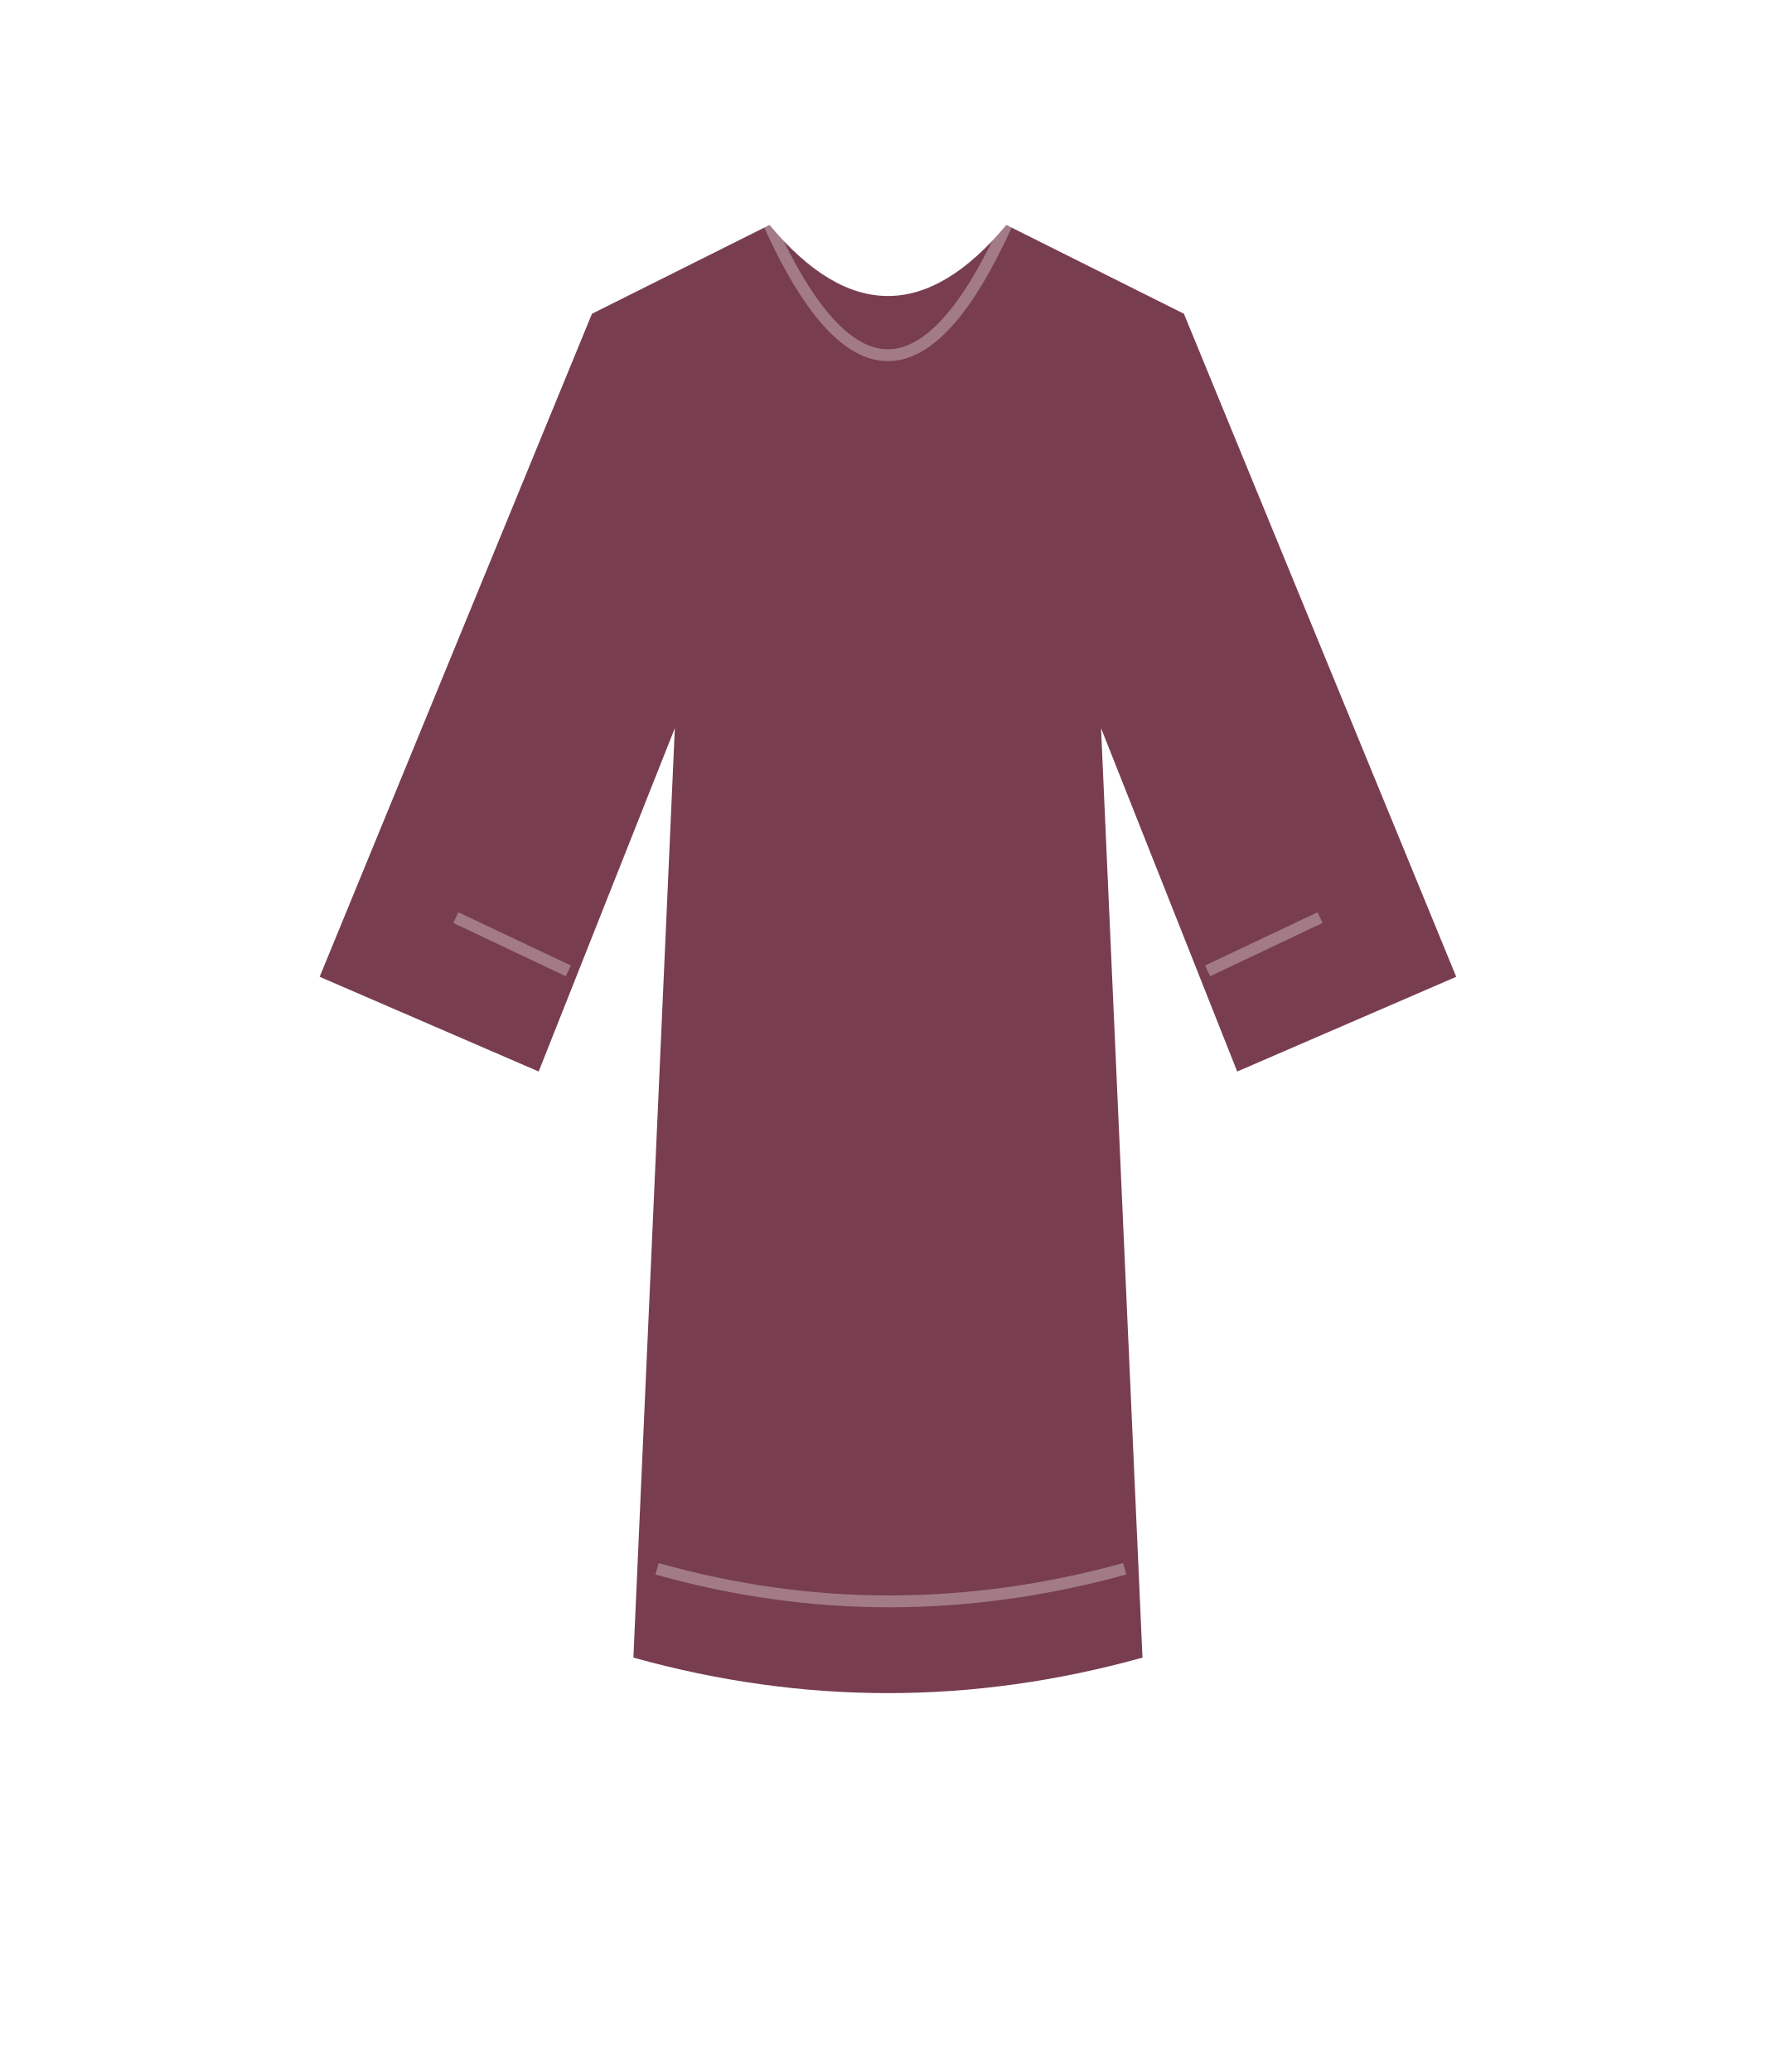
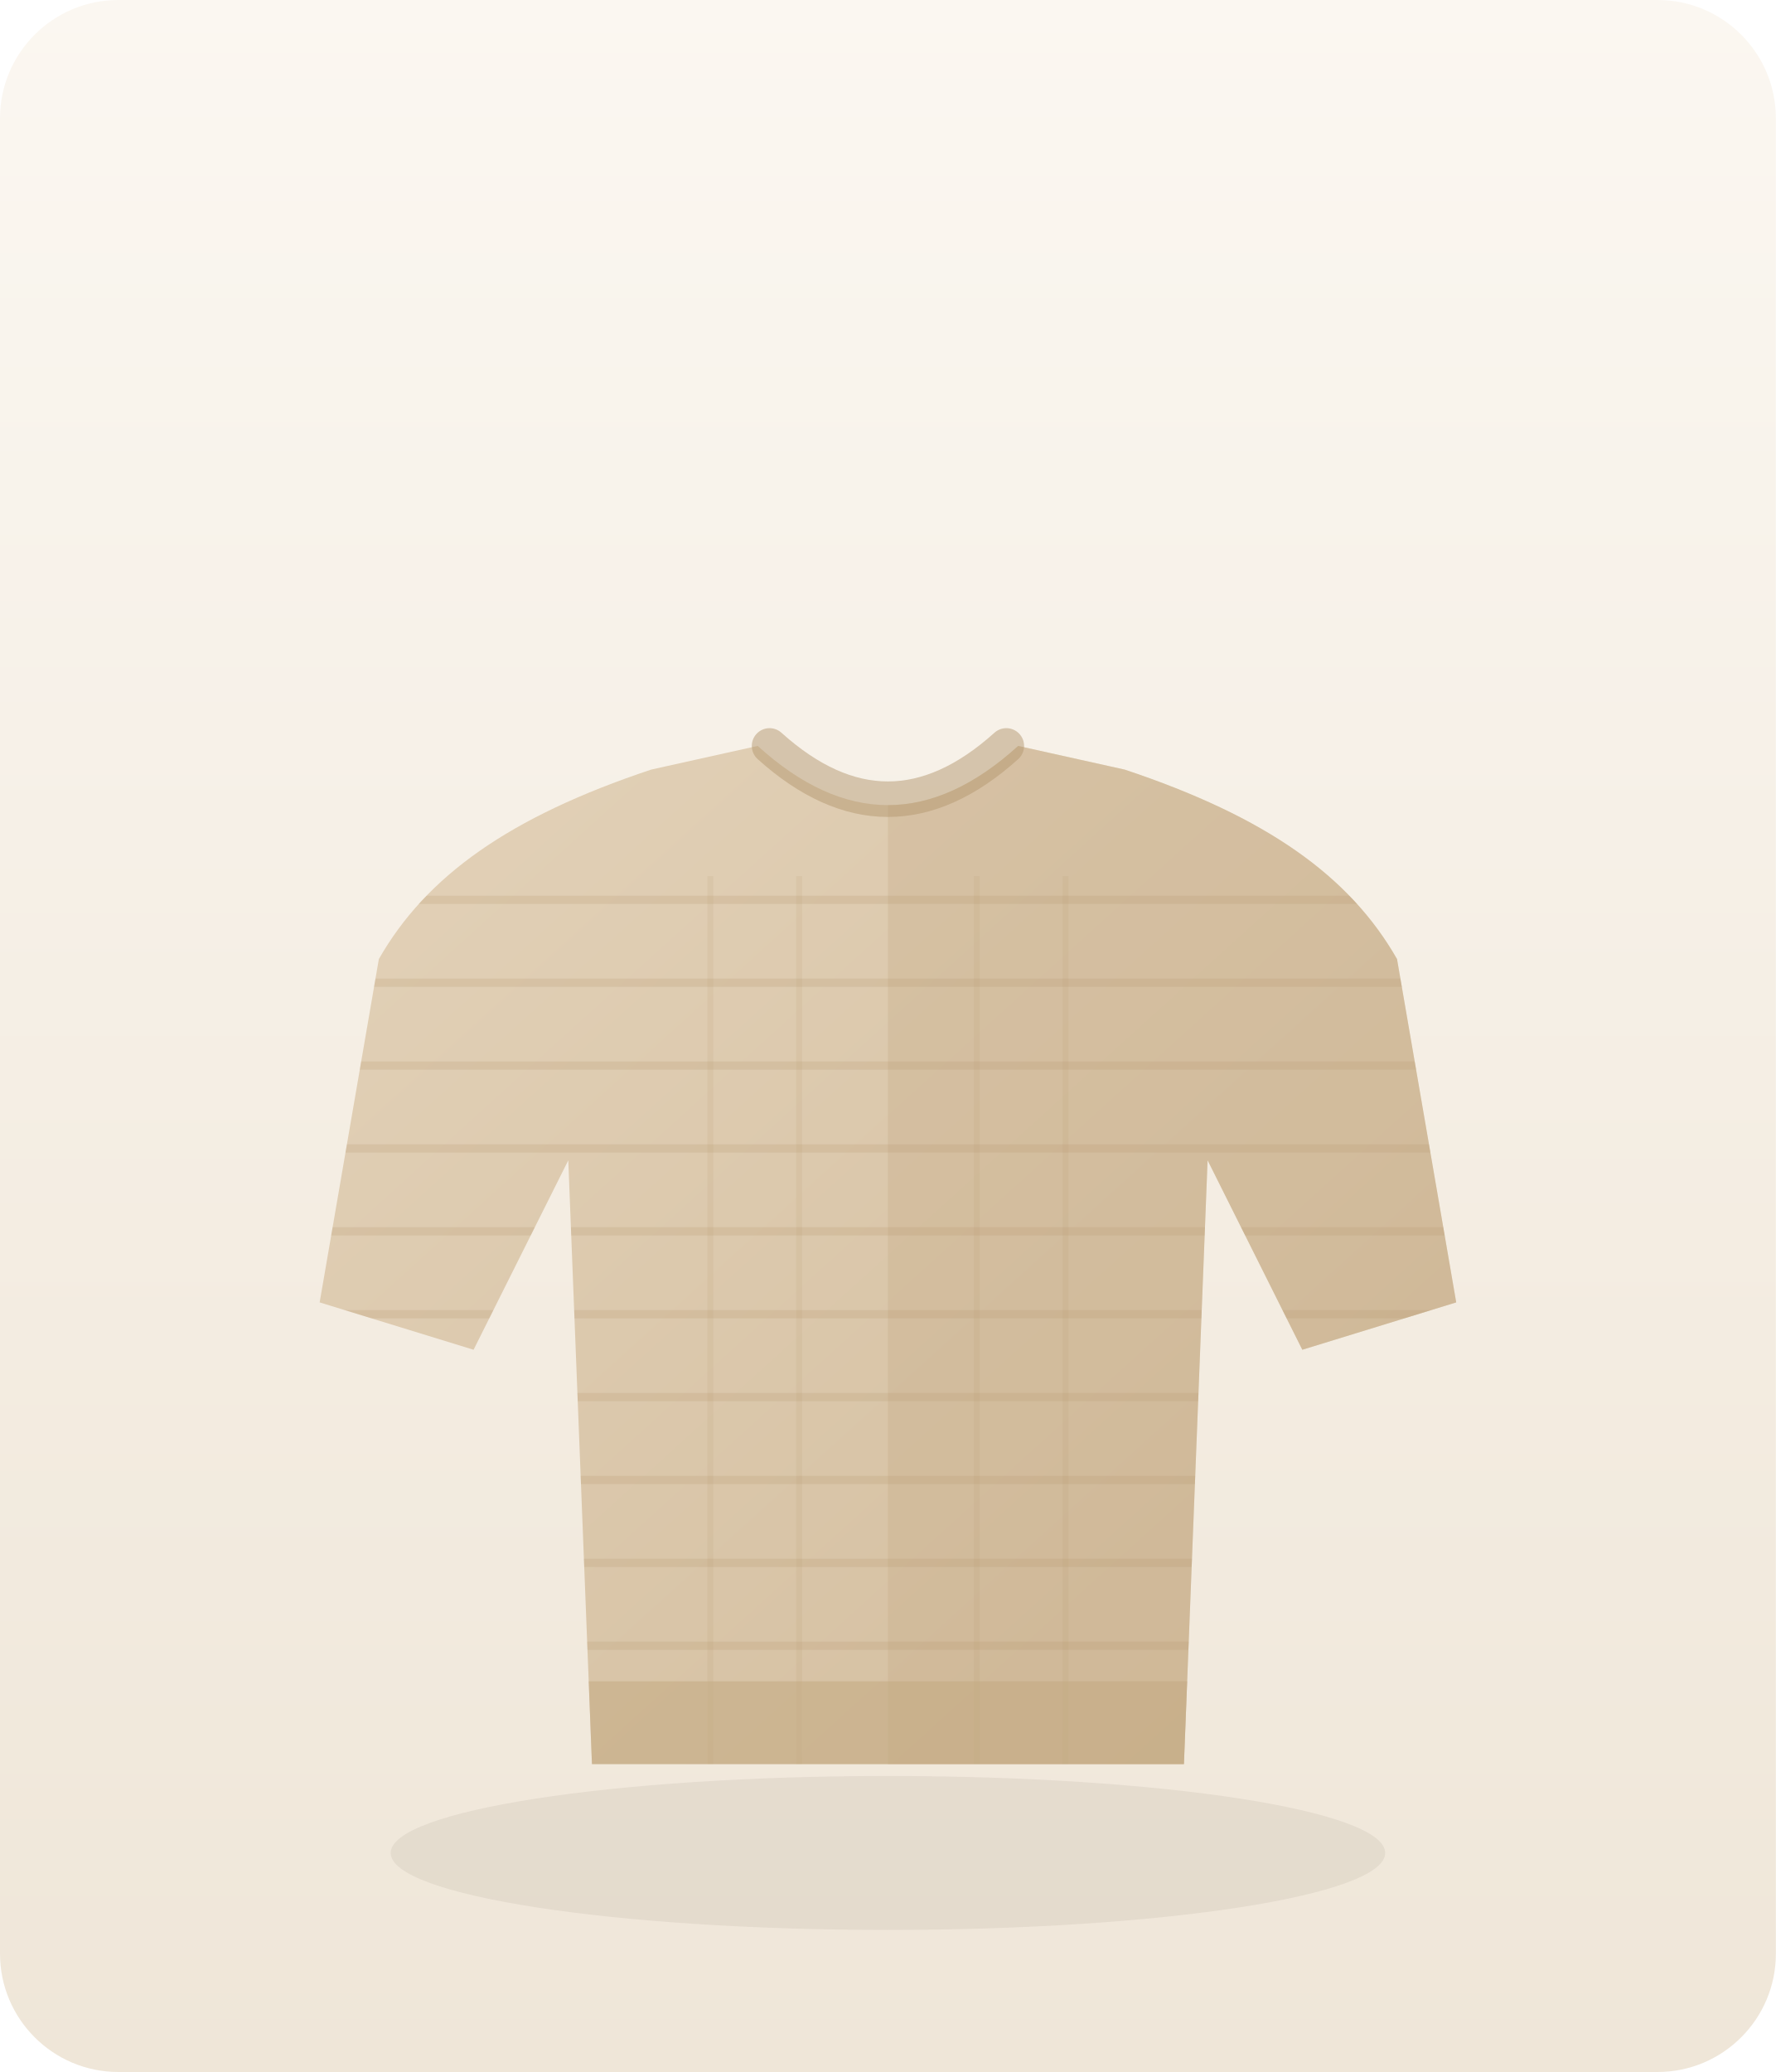
- <svg xmlns="http://www.w3.org/2000/svg" viewBox="0 0 300 350">
-   <path fill="#783e50" d="M100 53 130 38Q150 62 170 38L200 53 246 165 209 181 186 123 193 280Q150 292 107 280L114 123 91 181 54 165Z" />
-   <path fill="none" stroke="#ffffff50" stroke-width="2" d="M130 38Q150 82 170 38M111 265Q150 276 190 265M77 155 96 164M223 155 204 164" />
+ <svg xmlns="http://www.w3.org/2000/svg" viewBox="0 0 300 350" role="img" aria-label="织间日常针织衫 商品示意图（非实物照片）">
+   <defs>
+     <linearGradient id="bg" x1="0" y1="0" x2="0" y2="1">
+       <stop offset="0" stop-color="#FBF7F1" />
+       <stop offset="1" stop-color="#EFE6D8" />
+     </linearGradient>
+     <linearGradient id="knit" x1="0" y1="0" x2="1" y2="1">
+       <stop offset="0" stop-color="#E3D2B9" />
+       <stop offset="1" stop-color="#D2BC9C" />
+     </linearGradient>
+     <clipPath id="clip">
+       <path d="M128 126 Q150 146 172 126 L190 130 C214 138 228 148 236 162 L246 220 L220 228 L204 196 L200 298 L100 298 L96 196 L80 228 L54 220 L64 162 C72 148 86 138 110 130 Z" />
+     </clipPath>
+   </defs>
+   <rect x="0" y="0" width="300" height="350" rx="20" fill="url(#bg)" />
+   <ellipse cx="150" cy="313" rx="84" ry="13" fill="#3A2A1C" opacity="0.07" />
+   <path d="M128 126 Q150 146 172 126 L190 130 C214 138 228 148 236 162 L246 220 L220 228 L204 196 L200 298 L100 298 L96 196 L80 228 L54 220 L64 162 C72 148 86 138 110 130 Z" fill="url(#knit)" />
+   <g clip-path="url(#clip)">
+     <rect x="150" y="120" width="120" height="200" fill="#C2A982" opacity="0.30" />
+     <g stroke="#B4976F" stroke-width="1.4" opacity="0.22">
+       <line x1="50" y1="152" x2="250" y2="152" />
+       <line x1="50" y1="166" x2="250" y2="166" />
+       <line x1="50" y1="180" x2="250" y2="180" />
+       <line x1="50" y1="194" x2="250" y2="194" />
+       <line x1="50" y1="208" x2="250" y2="208" />
+       <line x1="50" y1="222" x2="250" y2="222" />
+       <line x1="50" y1="236" x2="250" y2="236" />
+       <line x1="50" y1="250" x2="250" y2="250" />
+       <line x1="50" y1="264" x2="250" y2="264" />
+       <line x1="50" y1="278" x2="250" y2="278" />
+     </g>
+     <g stroke="#B4976F" stroke-width="1" opacity="0.14">
+       <line x1="120" y1="148" x2="120" y2="298" />
+       <line x1="135" y1="148" x2="135" y2="298" />
+       <line x1="165" y1="148" x2="165" y2="298" />
+       <line x1="180" y1="148" x2="180" y2="298" />
+     </g>
+     <rect x="97" y="284" width="106" height="14" fill="#C2A982" opacity="0.55" />
+   </g>
+   <path d="M130 126 Q150 144 170 126" fill="none" stroke="#B4976F" stroke-width="6" stroke-linecap="round" opacity="0.5" />
</svg>
